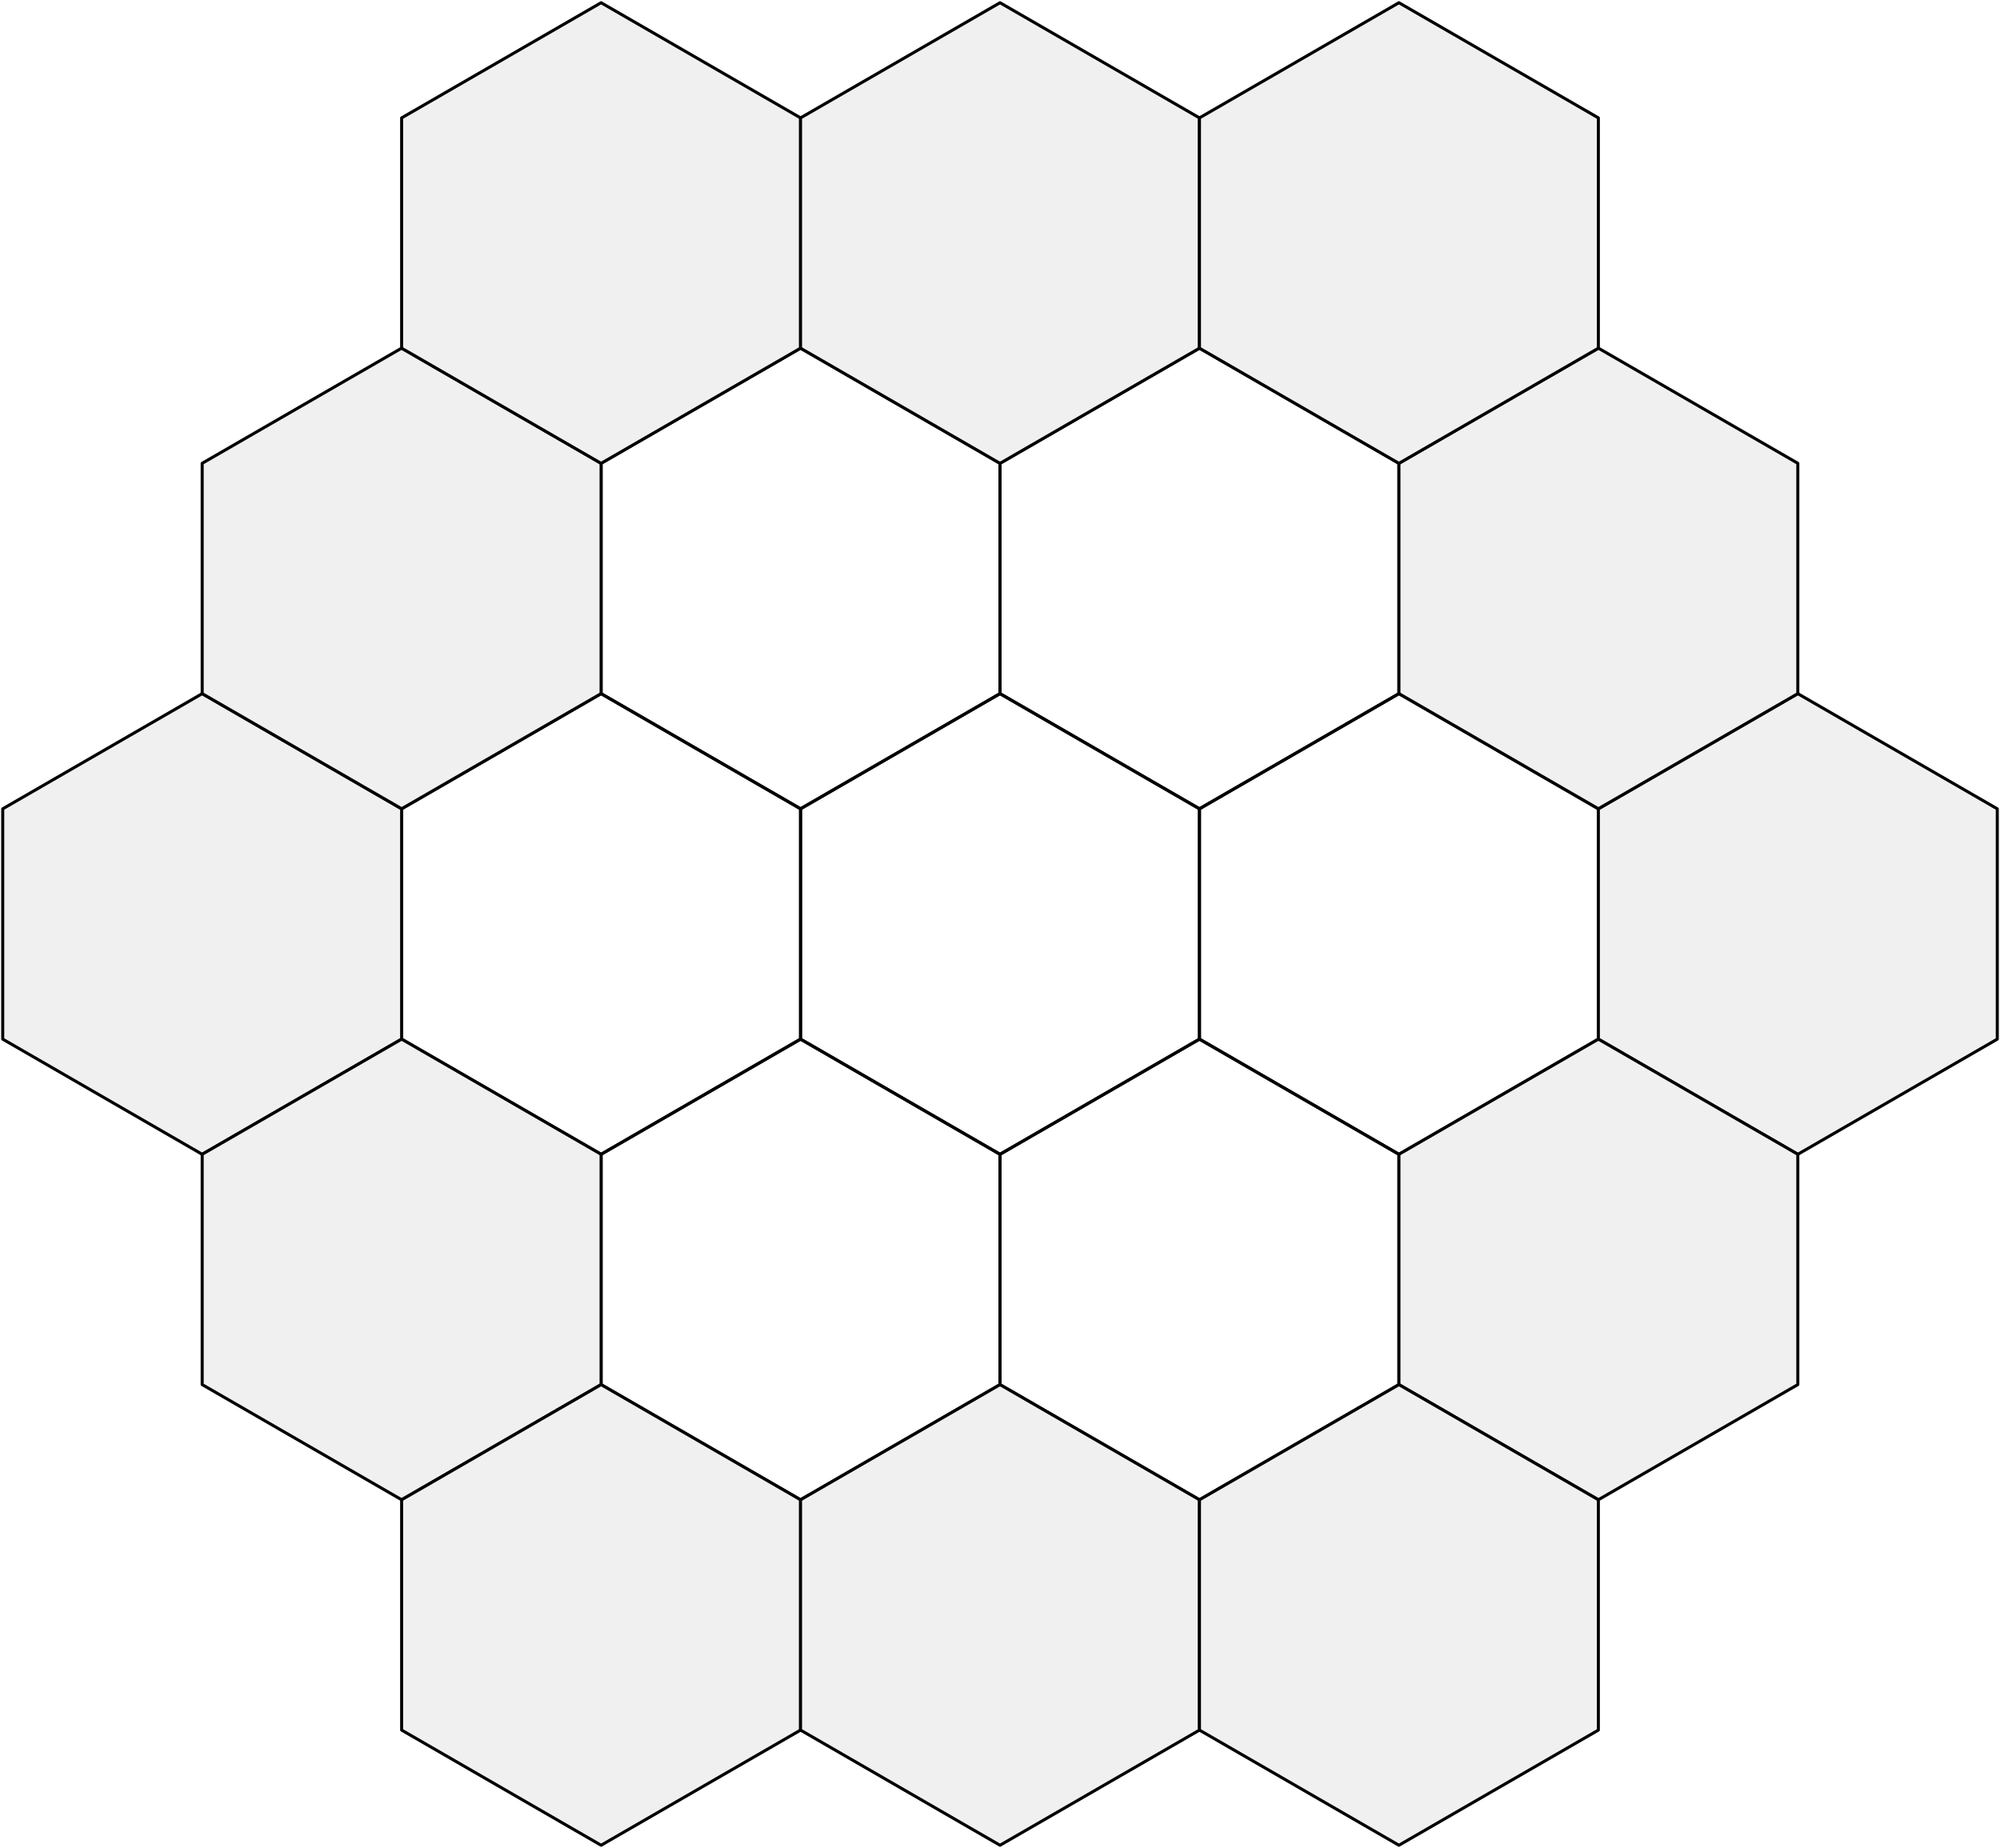
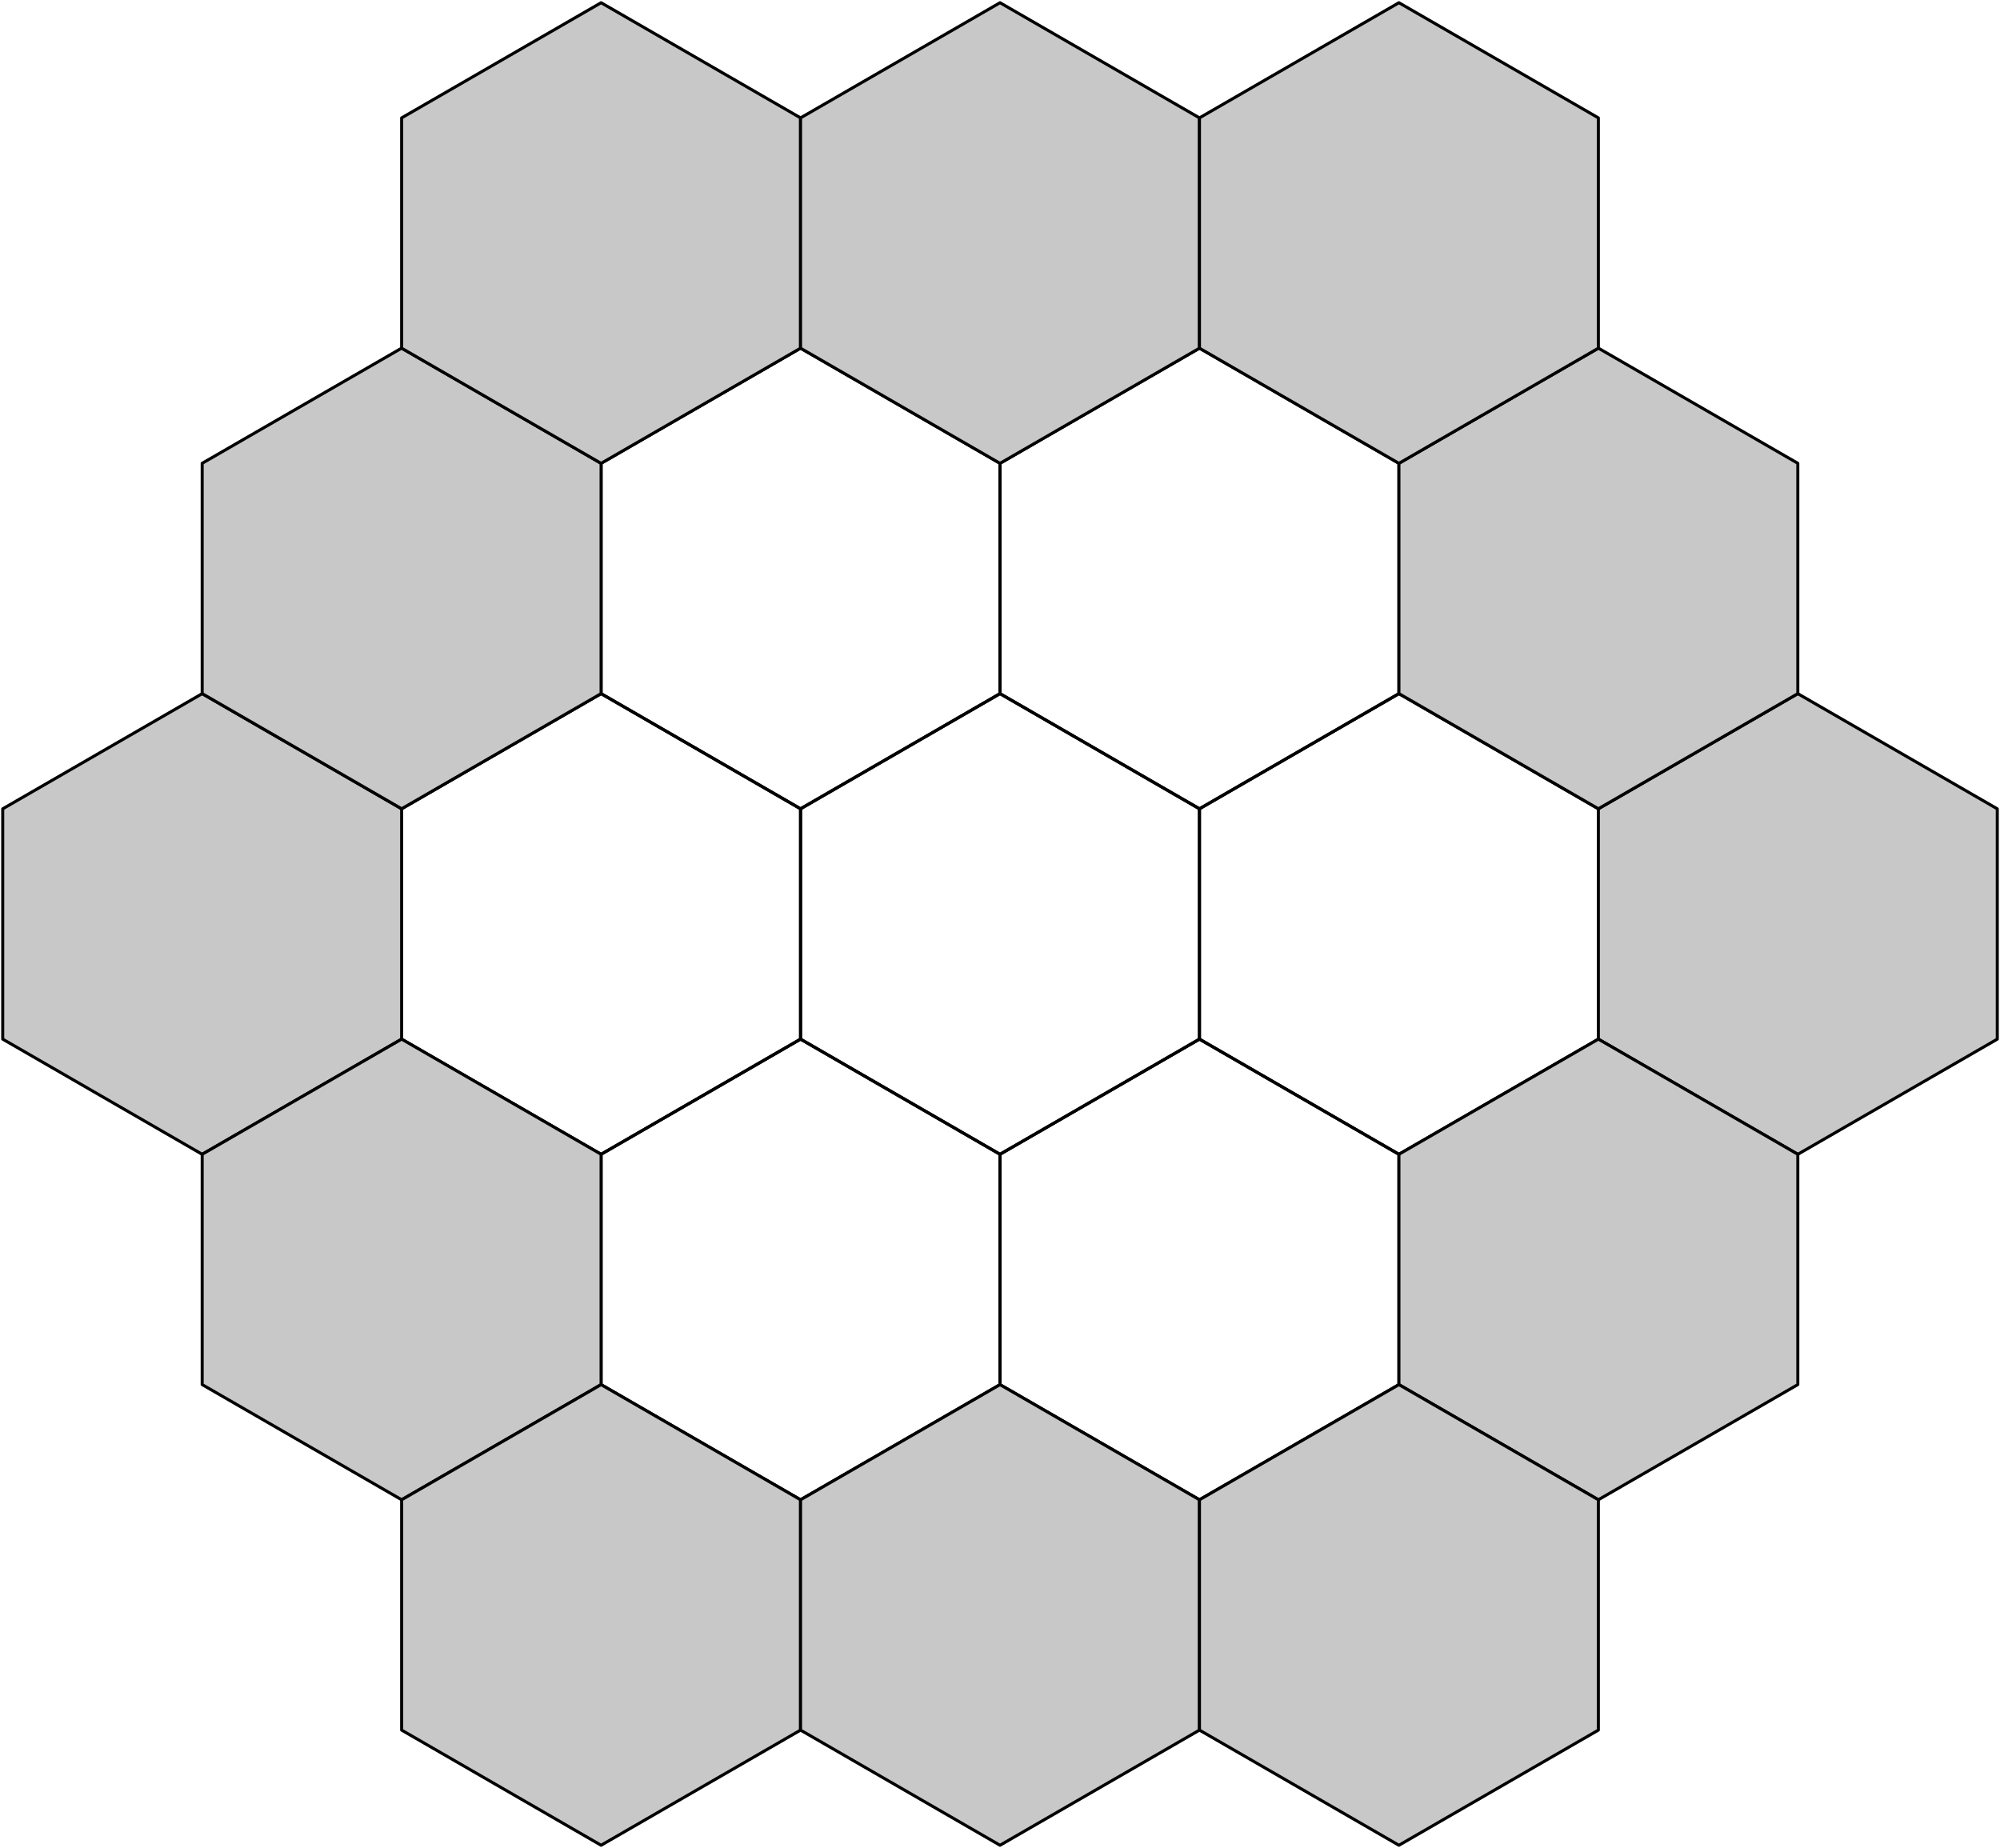
- <svg xmlns="http://www.w3.org/2000/svg" id="svg4226" version="1.1" xml:space="preserve" width="3308.811" height="3057.304" viewBox="0 0 3308.811 3057.304">
+ <svg xmlns="http://www.w3.org/2000/svg" viewBox="0 0 3308.811 3057.304" height="3057.304" width="3308.811" xml:space="preserve" version="1.1" id="svg4226">
  <defs id="defs4230" />
-   <g id="g4234" transform="matrix(1.25,0,0,-1.25,2.010363,3056.571)">
-     <g id="g4236" transform="scale(0.180232,0.180232)">
-       <path d="m 5869.85,7627.71 0,-1691.29 -1464.69,-845.63 -1464.7,845.63 0,1691.29 1464.7,845.66 1464.69,-845.66 z" style="fill:none;stroke:#000000;stroke-width:22.194;stroke-linecap:round;stroke-linejoin:round;stroke-miterlimit:4;stroke-dasharray:none;stroke-opacity:1" id="path4238" />
-       <path d="m 8799.24,7627.71 0,-1691.29 -1464.69,-845.63 -1464.7,845.63 0,1691.29 1464.7,845.66 1464.69,-845.66 z" style="fill:none;stroke:#000000;stroke-width:22.194;stroke-linecap:round;stroke-linejoin:round;stroke-miterlimit:4;stroke-dasharray:none;stroke-opacity:1" id="path4240" />
-       <path d="m 11728.6,7627.71 0,-1691.29 -1464.6,-845.63 -1464.76,845.63 0,1691.29 1464.76,845.66 1464.6,-845.66 z" style="fill:none;stroke:#000000;stroke-width:22.194;stroke-linecap:round;stroke-linejoin:round;stroke-miterlimit:4;stroke-dasharray:none;stroke-opacity:1" id="path4242" />
-       <path d="m 7334.55,10165.1 0,-1691.32 -1464.7,-845.64 -1464.69,845.64 0,1691.32 1464.69,845.6 1464.7,-845.6 z" style="fill:none;stroke:#000000;stroke-width:22.194;stroke-linecap:round;stroke-linejoin:round;stroke-miterlimit:4;stroke-dasharray:none;stroke-opacity:1" id="path4244" />
-       <path d="m 10264,10165.1 0,-1691.32 -1464.76,-845.64 -1464.69,845.64 0,1691.32 1464.69,845.6 1464.76,-845.6 z" style="fill:none;stroke:#000000;stroke-width:22.194;stroke-linecap:round;stroke-linejoin:round;stroke-miterlimit:4;stroke-dasharray:none;stroke-opacity:1" id="path4246" />
-       <path d="m 7334.55,5090.83 0,-1691.29 -1464.7,-845.63 -1464.69,845.63 0,1691.29 1464.69,845.65 1464.7,-845.65 z" style="fill:none;stroke:#000000;stroke-width:22.194;stroke-linecap:round;stroke-linejoin:round;stroke-miterlimit:4;stroke-dasharray:none;stroke-opacity:1" id="path4248" />
-       <path d="m 10264,5090.83 0,-1691.29 -1464.76,-845.63 -1464.69,845.63 0,1691.29 1464.69,845.65 1464.76,-845.65 z" style="fill:none;stroke:#000000;stroke-width:22.194;stroke-linecap:round;stroke-linejoin:round;stroke-miterlimit:4;stroke-dasharray:none;stroke-opacity:1" id="path4250" />
-       <path d="m 2940.46,7627.71 0,-1691.29 -1464.71,-845.63 -1464.699,845.63 0,1691.29 1464.699,845.66" style="fill:#f0f0f0;fill-opacity:1;fill-rule:nonzero;stroke:none" id="path4252" />
-       <path d="m 2940.46,7627.71 0,-1691.29 -1464.71,-845.63 -1464.699,845.63 0,1691.29 1464.699,845.66 1464.71,-845.66 z" style="fill:#f0f0f0;fill-opacity:1;stroke:#000000;stroke-width:22.194;stroke-linecap:round;stroke-linejoin:round;stroke-miterlimit:4;stroke-dasharray:none;stroke-opacity:1" id="path4254" />
-       <path d="m 14658,7627.71 0,-1691.29 -1464.7,-845.63 -1464.7,845.63 0,1691.29 1464.7,845.66" style="fill:#f0f0f0;fill-opacity:1;fill-rule:nonzero;stroke:none" id="path4256" />
-       <path d="m 14658,7627.71 0,-1691.29 -1464.7,-845.63 -1464.7,845.63 0,1691.29 1464.7,845.66 1464.7,-845.66 z" style="fill:#f0f0f0;fill-opacity:1;stroke:#000000;stroke-width:22.194;stroke-linecap:round;stroke-linejoin:round;stroke-miterlimit:4;stroke-dasharray:none;stroke-opacity:1" id="path4258" />
-       <path d="m 4405.16,10165.1 0,-1691.32 -1464.7,-845.64 -1464.71,845.64 0,1691.32 1464.71,845.6" style="fill:#f0f0f0;fill-opacity:1;fill-rule:nonzero;stroke:none" id="path4260" />
-       <path d="m 4405.16,10165.1 0,-1691.32 -1464.7,-845.64 -1464.71,845.64 0,1691.32 1464.71,845.6 1464.7,-845.6 z" style="fill:#f0f0f0;fill-opacity:1;stroke:#000000;stroke-width:22.194;stroke-linecap:round;stroke-linejoin:round;stroke-miterlimit:4;stroke-dasharray:none;stroke-opacity:1" id="path4262" />
-       <path d="m 13193.3,10165.1 0,-1691.32 -1464.7,-845.64 -1464.6,845.64 0,1691.32 1464.6,845.6" style="fill:#f0f0f0;fill-opacity:1;fill-rule:nonzero;stroke:none" id="path4264" />
-       <path d="m 13193.3,10165.1 0,-1691.32 -1464.7,-845.64 -1464.6,845.64 0,1691.32 1464.6,845.6 1464.7,-845.6 z" style="fill:#f0f0f0;fill-opacity:1;stroke:#000000;stroke-width:22.194;stroke-linecap:round;stroke-linejoin:round;stroke-miterlimit:4;stroke-dasharray:none;stroke-opacity:1" id="path4266" />
-       <path d="m 4405.16,5090.83 0,-1691.29 -1464.7,-845.63 -1464.71,845.63 0,1691.29 1464.71,845.65" style="fill:#b4b4b4;fill-opacity:1;fill-rule:nonzero;stroke:none" id="path4268" />
-       <path d="m 4405.16,5090.83 0,-1691.29 -1464.7,-845.63 -1464.71,845.63 0,1691.29 1464.71,845.65 1464.7,-845.65 z" style="fill:#f0f0f0;fill-opacity:1;stroke:#000000;stroke-width:22.194;stroke-linecap:round;stroke-linejoin:round;stroke-miterlimit:4;stroke-dasharray:none;stroke-opacity:1" id="path4270" />
-       <path d="m 13193.3,5090.83 0,-1691.29 -1464.7,-845.63 -1464.6,845.63 0,1691.29 1464.6,845.65" style="fill:#f0f0f0;fill-opacity:1;fill-rule:nonzero;stroke:none" id="path4272" />
-       <path d="m 13193.3,5090.83 0,-1691.29 -1464.7,-845.63 -1464.6,845.63 0,1691.29 1464.6,845.65 1464.7,-845.65 z" style="fill:#f0f0f0;fill-opacity:1;stroke:#000000;stroke-width:22.194;stroke-linecap:round;stroke-linejoin:round;stroke-miterlimit:4;stroke-dasharray:none;stroke-opacity:1" id="path4274" />
-       <path d="m 5869.85,12701.6 0,-1691.3 -1464.69,-845.6 -1464.7,845.6 0,1691.3 1464.7,845.7" style="fill:#c8c8c8;fill-opacity:1;fill-rule:nonzero;stroke:none" id="path4276" />
-       <path d="m 5869.85,12701.6 0,-1691.3 -1464.69,-845.6 -1464.7,845.6 0,1691.3 1464.7,845.7 1464.69,-845.7 z" style="fill:#f0f0f0;fill-opacity:1;stroke:#000000;stroke-width:22.194;stroke-linecap:round;stroke-linejoin:round;stroke-miterlimit:4;stroke-dasharray:none;stroke-opacity:1" id="path4278" />
-       <path d="m 8799.24,12701.6 0,-1691.3 -1464.69,-845.6 -1464.7,845.6 0,1691.3 1464.7,845.7" style="fill:#c8c8c8;fill-opacity:1;fill-rule:nonzero;stroke:none" id="path4280" />
-       <path d="m 8799.24,12701.6 0,-1691.3 -1464.69,-845.6 -1464.7,845.6 0,1691.3 1464.7,845.7 1464.69,-845.7 z" style="fill:#f0f0f0;fill-opacity:1;stroke:#000000;stroke-width:22.194;stroke-linecap:round;stroke-linejoin:round;stroke-miterlimit:4;stroke-dasharray:none;stroke-opacity:1" id="path4282" />
-       <path d="m 11728.6,12701.6 0,-1691.3 -1464.6,-845.6 -1464.76,845.6 0,1691.3 1464.76,845.7" style="fill:#c8c8c8;fill-opacity:1;fill-rule:nonzero;stroke:none" id="path4284" />
-       <path d="m 11728.6,12701.6 0,-1691.3 -1464.6,-845.6 -1464.76,845.6 0,1691.3 1464.76,845.7 1464.6,-845.7 z" style="fill:#f0f0f0;fill-opacity:1;stroke:#000000;stroke-width:22.194;stroke-linecap:round;stroke-linejoin:round;stroke-miterlimit:4;stroke-dasharray:none;stroke-opacity:1" id="path4286" />
-       <path d="m 5869.85,2553.64 0,-1691.285 -1464.69,-845.636 -1464.7,845.636 0,1691.285 1464.7,845.64" style="fill:#c8c8c8;fill-opacity:1;fill-rule:nonzero;stroke:none" id="path4288" />
-       <path d="m 5869.85,2553.64 0,-1691.288 -1464.69,-845.633 -1464.7,845.633 0,1691.288 1464.7,845.64 1464.69,-845.64 z" style="fill:#f0f0f0;fill-opacity:1;stroke:#000000;stroke-width:22.194;stroke-linecap:round;stroke-linejoin:round;stroke-miterlimit:4;stroke-dasharray:none;stroke-opacity:1" id="path4290" />
-       <path d="m 8799.24,2553.64 0,-1691.285 -1464.69,-845.636 -1464.7,845.636 0,1691.285 1464.7,845.64" style="fill:#c8c8c8;fill-opacity:1;fill-rule:nonzero;stroke:none" id="path4292" />
-       <path d="m 8799.24,2553.64 0,-1691.288 -1464.69,-845.633 -1464.7,845.633 0,1691.288 1464.7,845.64 1464.69,-845.64 z" style="fill:#f0f0f0;fill-opacity:1;stroke:#000000;stroke-width:22.194;stroke-linecap:round;stroke-linejoin:round;stroke-miterlimit:4;stroke-dasharray:none;stroke-opacity:1" id="path4294" />
-       <path d="m 11728.6,2553.64 0,-1691.285 L 10264,16.719 8799.24,862.355 l 0,1691.285 1464.76,845.64" style="fill:#c8c8c8;fill-opacity:1;fill-rule:nonzero;stroke:none" id="path4296" />
-       <path d="m 11728.6,2553.64 0,-1691.288 L 10264,16.719 8799.24,862.352 l 0,1691.288 1464.76,845.64 1464.6,-845.64 z" style="fill:#f0f0f0;fill-opacity:1;stroke:#000000;stroke-width:22.194;stroke-linecap:round;stroke-linejoin:round;stroke-miterlimit:4;stroke-dasharray:none;stroke-opacity:1" id="path4298" />
+   <g transform="matrix(1.25,0,0,-1.25,2.010363,3056.571)" id="g4234">
+     <g transform="scale(0.180232,0.180232)" id="g4236">
+       <path id="path4238" style="fill:none;stroke:#000000;stroke-width:22.194;stroke-linecap:round;stroke-linejoin:round;stroke-miterlimit:4;stroke-dasharray:none;stroke-opacity:1" d="m 5869.85,7627.71 0,-1691.29 -1464.69,-845.63 -1464.7,845.63 0,1691.29 1464.7,845.66 1464.69,-845.66 z" />
+       <path id="path4240" style="fill:none;stroke:#000000;stroke-width:22.194;stroke-linecap:round;stroke-linejoin:round;stroke-miterlimit:4;stroke-dasharray:none;stroke-opacity:1" d="m 8799.24,7627.71 0,-1691.29 -1464.69,-845.63 -1464.7,845.63 0,1691.29 1464.7,845.66 1464.69,-845.66 z" />
+       <path id="path4242" style="fill:none;stroke:#000000;stroke-width:22.194;stroke-linecap:round;stroke-linejoin:round;stroke-miterlimit:4;stroke-dasharray:none;stroke-opacity:1" d="m 11728.6,7627.71 0,-1691.29 -1464.6,-845.63 -1464.76,845.63 0,1691.29 1464.76,845.66 1464.6,-845.66 z" />
+       <path id="path4244" style="fill:none;stroke:#000000;stroke-width:22.194;stroke-linecap:round;stroke-linejoin:round;stroke-miterlimit:4;stroke-dasharray:none;stroke-opacity:1" d="m 7334.55,10165.1 0,-1691.32 -1464.7,-845.64 -1464.69,845.64 0,1691.32 1464.69,845.6 1464.7,-845.6 z" />
+       <path id="path4246" style="fill:none;stroke:#000000;stroke-width:22.194;stroke-linecap:round;stroke-linejoin:round;stroke-miterlimit:4;stroke-dasharray:none;stroke-opacity:1" d="m 10264,10165.1 0,-1691.32 -1464.76,-845.64 -1464.69,845.64 0,1691.32 1464.69,845.6 1464.76,-845.6 z" />
+       <path id="path4248" style="fill:none;stroke:#000000;stroke-width:22.194;stroke-linecap:round;stroke-linejoin:round;stroke-miterlimit:4;stroke-dasharray:none;stroke-opacity:1" d="m 7334.55,5090.83 0,-1691.29 -1464.7,-845.63 -1464.69,845.63 0,1691.29 1464.69,845.65 1464.7,-845.65 z" />
+       <path id="path4250" style="fill:none;stroke:#000000;stroke-width:22.194;stroke-linecap:round;stroke-linejoin:round;stroke-miterlimit:4;stroke-dasharray:none;stroke-opacity:1" d="m 10264,5090.83 0,-1691.29 -1464.76,-845.63 -1464.69,845.63 0,1691.29 1464.69,845.65 1464.76,-845.65 z" />
+       <path id="path4252" style="fill:#f0f0f0;fill-opacity:1;fill-rule:nonzero;stroke:none" d="m 2940.46,7627.71 0,-1691.29 -1464.71,-845.63 -1464.699,845.63 0,1691.29 1464.699,845.66" />
+       <path id="path4254" style="fill:#c8c8c8;fill-opacity:1;stroke:#000000;stroke-width:22.194;stroke-linecap:round;stroke-linejoin:round;stroke-miterlimit:4;stroke-dasharray:none;stroke-opacity:1" d="m 2940.46,7627.71 0,-1691.29 -1464.71,-845.63 -1464.699,845.63 0,1691.29 1464.699,845.66 1464.71,-845.66 z" />
+       <path id="path4256" style="fill:#f0f0f0;fill-opacity:1;fill-rule:nonzero;stroke:none" d="m 14658,7627.71 0,-1691.29 -1464.7,-845.63 -1464.7,845.63 0,1691.29 1464.7,845.66" />
+       <path id="path4258" style="fill:#c8c8c8;fill-opacity:1;stroke:#000000;stroke-width:22.194;stroke-linecap:round;stroke-linejoin:round;stroke-miterlimit:4;stroke-dasharray:none;stroke-opacity:1" d="m 14658,7627.71 0,-1691.29 -1464.7,-845.63 -1464.7,845.63 0,1691.29 1464.7,845.66 1464.7,-845.66 z" />
+       <path id="path4260" style="fill:#f0f0f0;fill-opacity:1;fill-rule:nonzero;stroke:none" d="m 4405.16,10165.1 0,-1691.32 -1464.7,-845.64 -1464.71,845.64 0,1691.32 1464.71,845.6" />
+       <path id="path4262" style="fill:#c8c8c8;fill-opacity:1;stroke:#000000;stroke-width:22.194;stroke-linecap:round;stroke-linejoin:round;stroke-miterlimit:4;stroke-dasharray:none;stroke-opacity:1" d="m 4405.16,10165.1 0,-1691.32 -1464.7,-845.64 -1464.71,845.64 0,1691.32 1464.71,845.6 1464.7,-845.6 z" />
+       <path id="path4264" style="fill:#f0f0f0;fill-opacity:1;fill-rule:nonzero;stroke:none" d="m 13193.3,10165.1 0,-1691.32 -1464.7,-845.64 -1464.6,845.64 0,1691.32 1464.6,845.6" />
+       <path id="path4266" style="fill:#c8c8c8;fill-opacity:1;stroke:#000000;stroke-width:22.194;stroke-linecap:round;stroke-linejoin:round;stroke-miterlimit:4;stroke-dasharray:none;stroke-opacity:1" d="m 13193.3,10165.1 0,-1691.32 -1464.7,-845.64 -1464.6,845.64 0,1691.32 1464.6,845.6 1464.7,-845.6 z" />
+       <path id="path4268" style="fill:#b4b4b4;fill-opacity:1;fill-rule:nonzero;stroke:none" d="m 4405.16,5090.83 0,-1691.29 -1464.7,-845.63 -1464.71,845.63 0,1691.29 1464.71,845.65" />
+       <path id="path4270" style="fill:#c8c8c8;fill-opacity:1;stroke:#000000;stroke-width:22.194;stroke-linecap:round;stroke-linejoin:round;stroke-miterlimit:4;stroke-dasharray:none;stroke-opacity:1" d="m 4405.16,5090.83 0,-1691.29 -1464.7,-845.63 -1464.71,845.63 0,1691.29 1464.71,845.65 1464.7,-845.65 z" />
+       <path id="path4272" style="fill:#f0f0f0;fill-opacity:1;fill-rule:nonzero;stroke:none" d="m 13193.3,5090.83 0,-1691.29 -1464.7,-845.63 -1464.6,845.63 0,1691.29 1464.6,845.65" />
+       <path id="path4274" style="fill:#c8c8c8;fill-opacity:1;stroke:#000000;stroke-width:22.194;stroke-linecap:round;stroke-linejoin:round;stroke-miterlimit:4;stroke-dasharray:none;stroke-opacity:1" d="m 13193.3,5090.83 0,-1691.29 -1464.7,-845.63 -1464.6,845.63 0,1691.29 1464.6,845.65 1464.7,-845.65 z" />
+       <path id="path4276" style="fill:#c8c8c8;fill-opacity:1;fill-rule:nonzero;stroke:none" d="m 5869.85,12701.6 0,-1691.3 -1464.69,-845.6 -1464.7,845.6 0,1691.3 1464.7,845.7" />
+       <path id="path4278" style="fill:#c8c8c8;fill-opacity:1;stroke:#000000;stroke-width:22.194;stroke-linecap:round;stroke-linejoin:round;stroke-miterlimit:4;stroke-dasharray:none;stroke-opacity:1" d="m 5869.85,12701.6 0,-1691.3 -1464.69,-845.6 -1464.7,845.6 0,1691.3 1464.7,845.7 1464.69,-845.7 z" />
+       <path id="path4280" style="fill:#c8c8c8;fill-opacity:1;fill-rule:nonzero;stroke:none" d="m 8799.24,12701.6 0,-1691.3 -1464.69,-845.6 -1464.7,845.6 0,1691.3 1464.7,845.7" />
+       <path id="path4282" style="fill:#c8c8c8;fill-opacity:1;stroke:#000000;stroke-width:22.194;stroke-linecap:round;stroke-linejoin:round;stroke-miterlimit:4;stroke-dasharray:none;stroke-opacity:1" d="m 8799.24,12701.6 0,-1691.3 -1464.69,-845.6 -1464.7,845.6 0,1691.3 1464.7,845.7 1464.69,-845.7 z" />
+       <path id="path4284" style="fill:#c8c8c8;fill-opacity:1;fill-rule:nonzero;stroke:none" d="m 11728.6,12701.6 0,-1691.3 -1464.6,-845.6 -1464.76,845.6 0,1691.3 1464.76,845.7" />
+       <path id="path4286" style="fill:#c8c8c8;fill-opacity:1;stroke:#000000;stroke-width:22.194;stroke-linecap:round;stroke-linejoin:round;stroke-miterlimit:4;stroke-dasharray:none;stroke-opacity:1" d="m 11728.6,12701.6 0,-1691.3 -1464.6,-845.6 -1464.76,845.6 0,1691.3 1464.76,845.7 1464.6,-845.7 z" />
+       <path id="path4288" style="fill:#c8c8c8;fill-opacity:1;fill-rule:nonzero;stroke:none" d="m 5869.85,2553.64 0,-1691.285 -1464.69,-845.636 -1464.7,845.636 0,1691.285 1464.7,845.64" />
+       <path id="path4290" style="fill:#c8c8c8;fill-opacity:1;stroke:#000000;stroke-width:22.194;stroke-linecap:round;stroke-linejoin:round;stroke-miterlimit:4;stroke-dasharray:none;stroke-opacity:1" d="m 5869.85,2553.64 0,-1691.288 -1464.69,-845.633 -1464.7,845.633 0,1691.288 1464.7,845.64 1464.69,-845.64 z" />
+       <path id="path4292" style="fill:#c8c8c8;fill-opacity:1;fill-rule:nonzero;stroke:none" d="m 8799.24,2553.64 0,-1691.285 -1464.69,-845.636 -1464.7,845.636 0,1691.285 1464.7,845.64" />
+       <path id="path4294" style="fill:#c8c8c8;fill-opacity:1;stroke:#000000;stroke-width:22.194;stroke-linecap:round;stroke-linejoin:round;stroke-miterlimit:4;stroke-dasharray:none;stroke-opacity:1" d="m 8799.24,2553.64 0,-1691.288 -1464.69,-845.633 -1464.7,845.633 0,1691.288 1464.7,845.64 1464.69,-845.64 z" />
+       <path id="path4296" style="fill:#c8c8c8;fill-opacity:1;fill-rule:nonzero;stroke:none" d="m 11728.6,2553.64 0,-1691.285 L 10264,16.719 8799.24,862.355 l 0,1691.285 1464.76,845.64" />
+       <path id="path4298" style="fill:#c8c8c8;fill-opacity:1;stroke:#000000;stroke-width:22.194;stroke-linecap:round;stroke-linejoin:round;stroke-miterlimit:4;stroke-dasharray:none;stroke-opacity:1" d="m 11728.6,2553.64 0,-1691.288 L 10264,16.719 8799.24,862.352 l 0,1691.288 1464.76,845.64 1464.6,-845.64 z" />
    </g>
  </g>
</svg>
